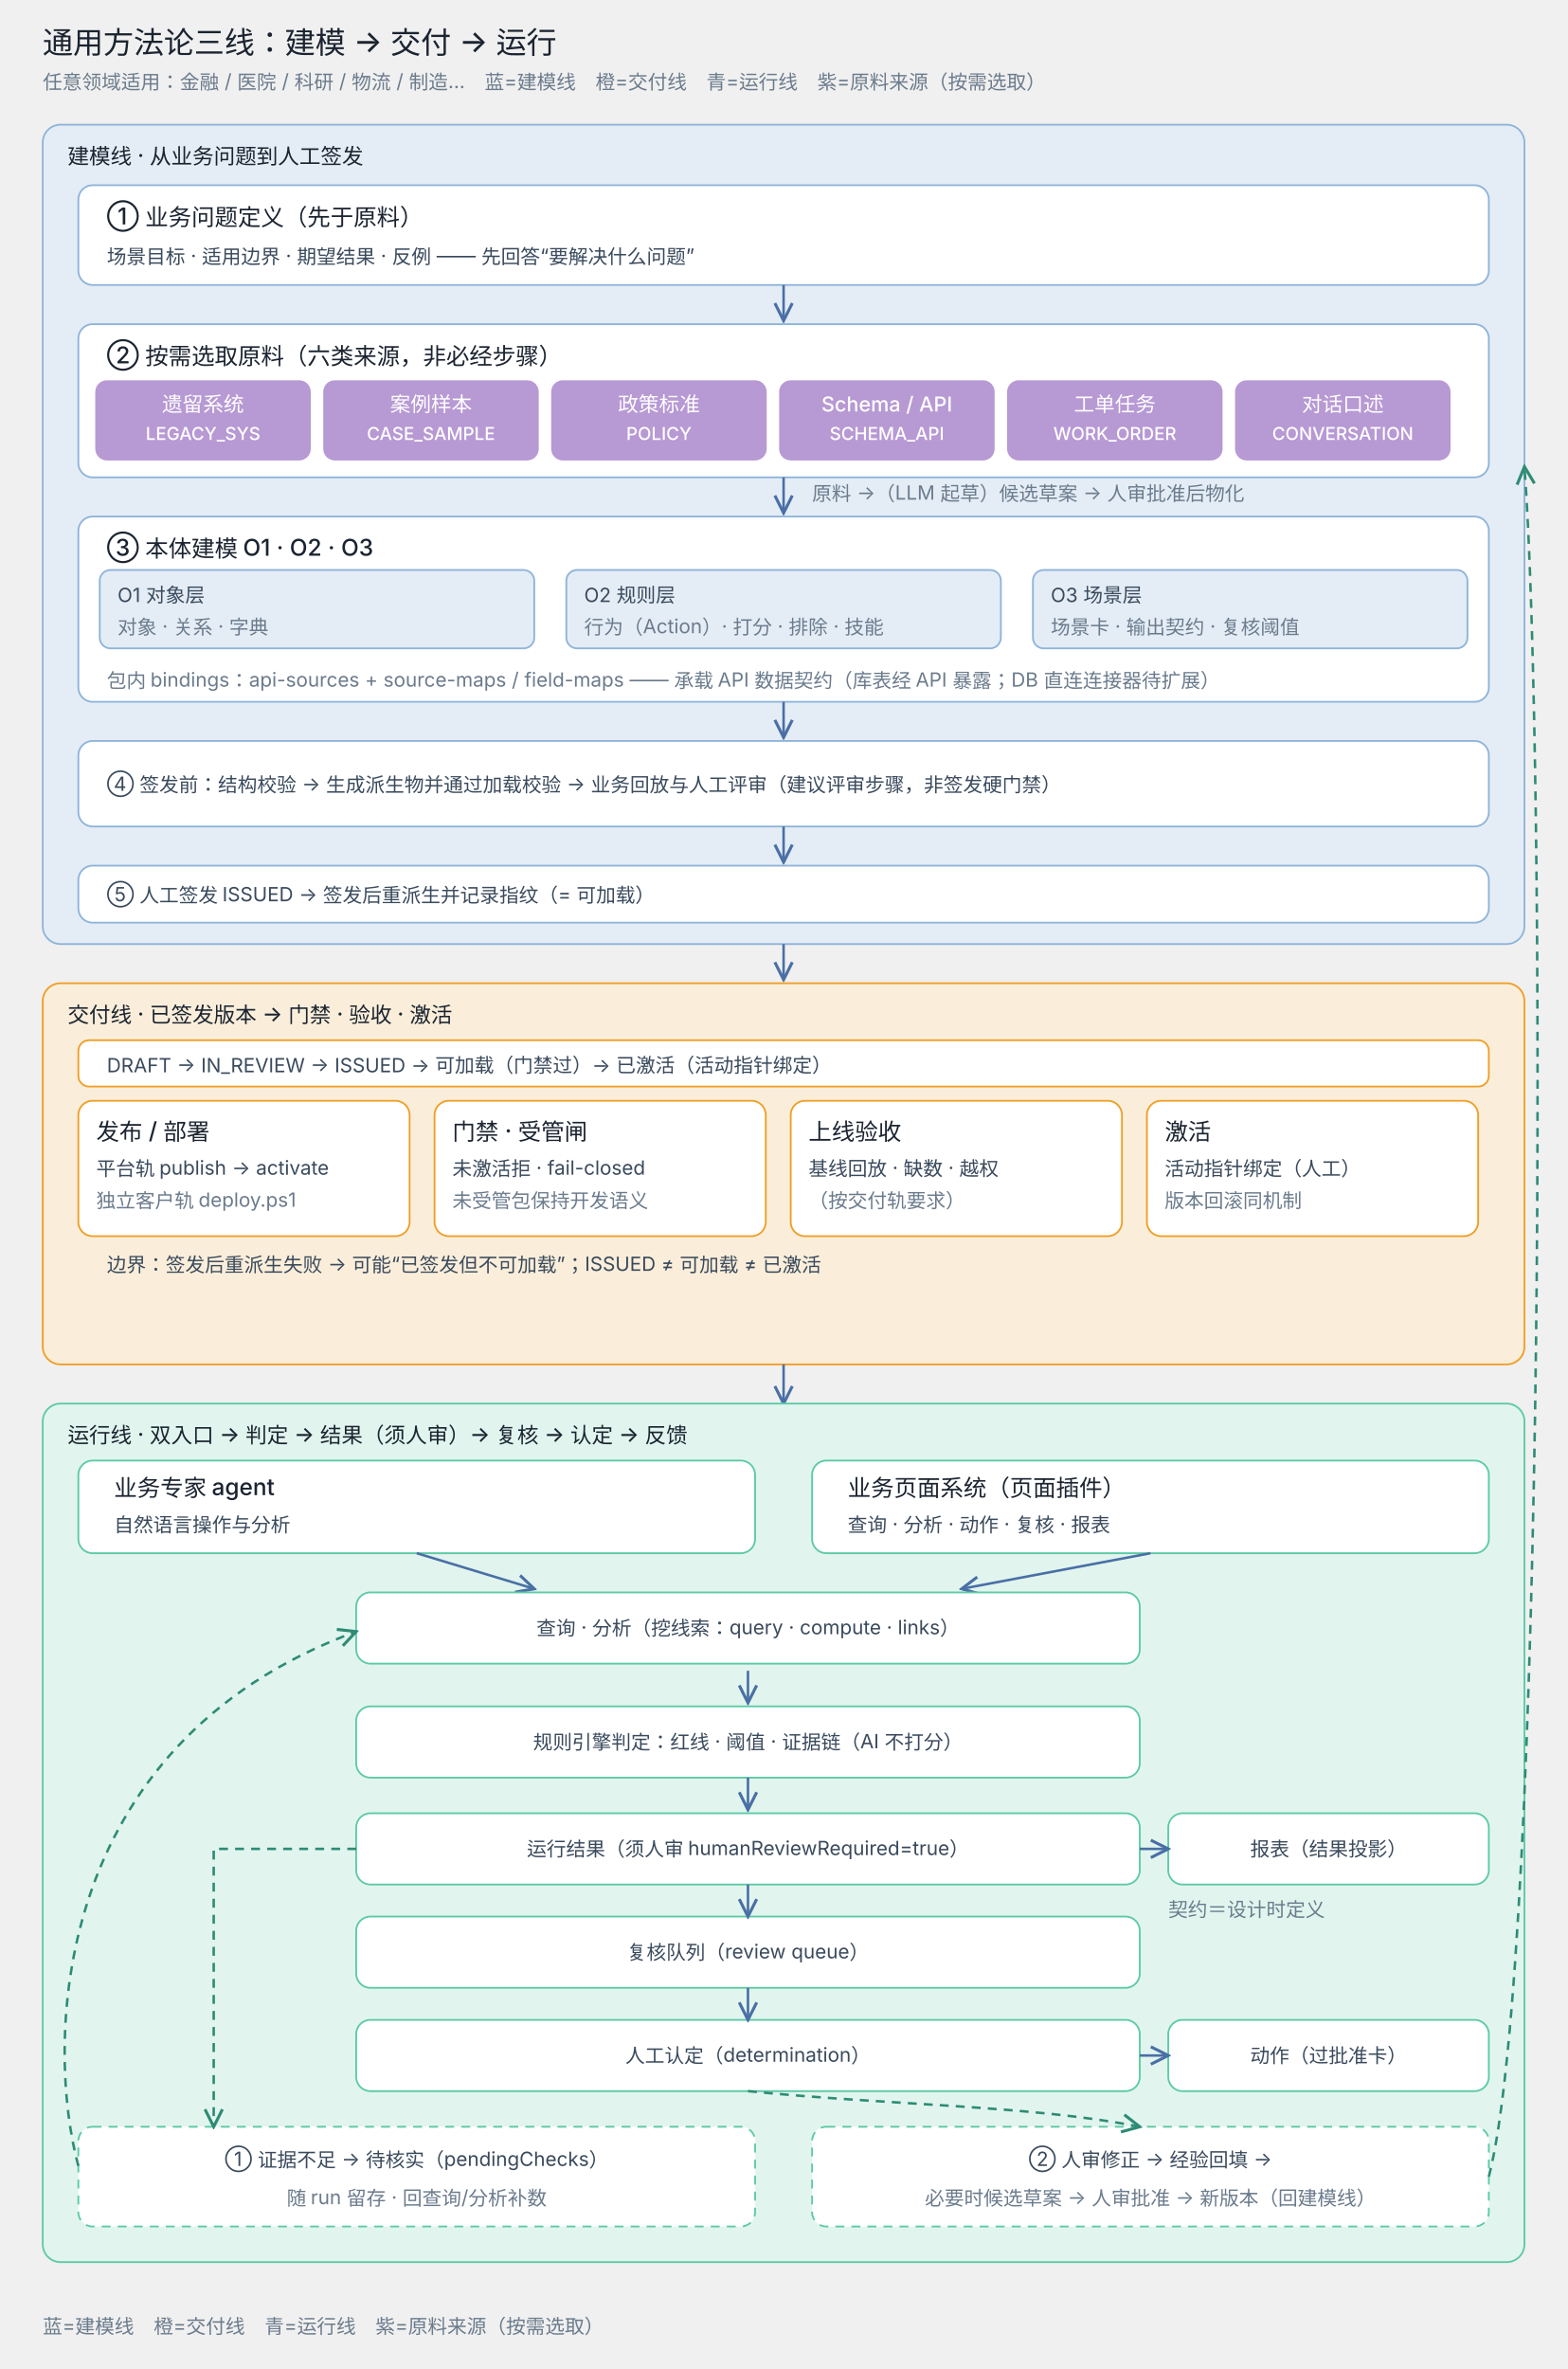
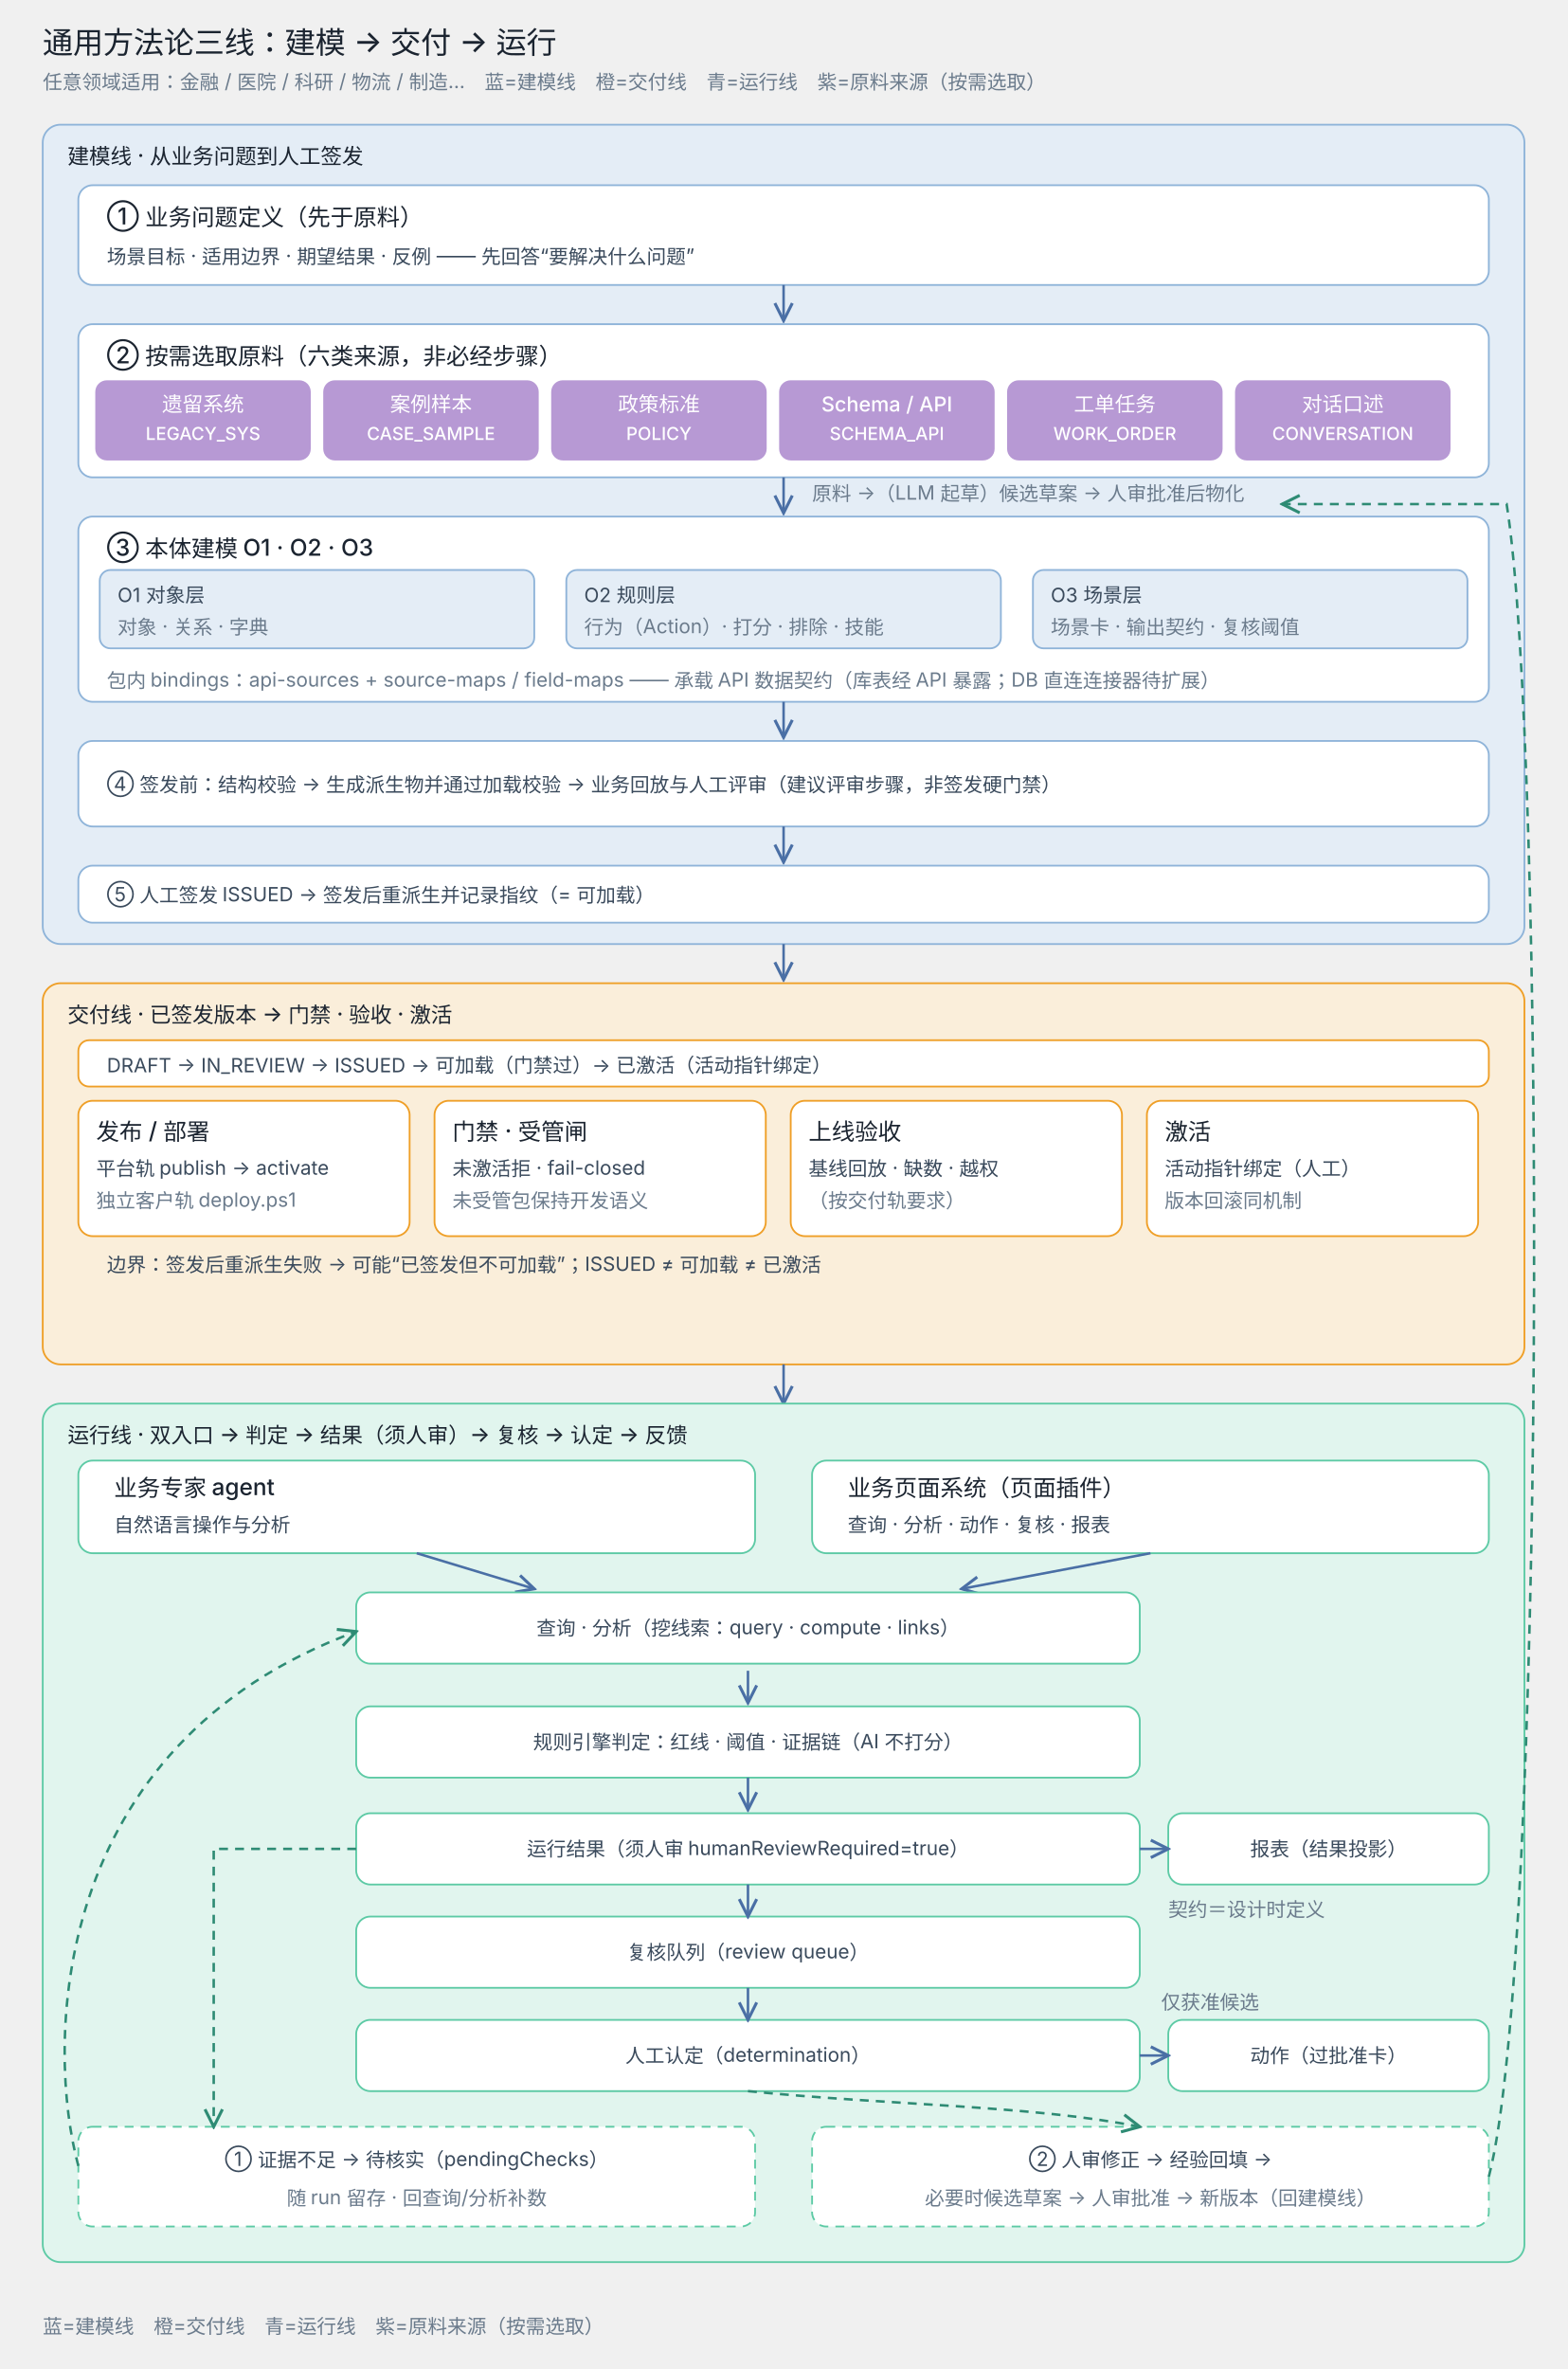
<svg xmlns="http://www.w3.org/2000/svg" viewBox="0 0 880 1330" font-family="-apple-system,'PingFang SC','Microsoft YaHei',sans-serif">
  <defs>
    <marker id="a1" markerWidth="9" markerHeight="9" refX="8" refY="4.5" orient="auto">
      <path d="M1,1 L8,4.5 L1,8" fill="none" stroke="#4A6FA5" stroke-width="1.2" />
    </marker>
    <marker id="a2" markerWidth="9" markerHeight="9" refX="8" refY="4.5" orient="auto">
      <path d="M1,1 L8,4.5 L1,8" fill="none" stroke="#B07D2B" stroke-width="1.2" />
    </marker>
    <marker id="a3" markerWidth="9" markerHeight="9" refX="8" refY="4.5" orient="auto">
      <path d="M1,1 L8,4.5 L1,8" fill="none" stroke="#2E8B74" stroke-width="1.2" />
    </marker>
  </defs>
  <style>
    text { font-family: -apple-system,'PingFang SC','Microsoft YaHei',sans-serif; }
    .hd { font-size: 17px; font-weight: 500; fill: #1B2430; }
    .tt { font-size: 13px; font-weight: 500; fill: #1B2430; }
    .bd { font-size: 11px; font-weight: 400; fill: #3A4A5C; }
    .sm { font-size: 11px; font-weight: 400; fill: #6B7B8C; }
    .kw { font-size: 11.5px; font-weight: 500; fill: #FFFFFF; }
    .chip { font-size: 10px; font-weight: 500; fill: #FFFFFF; }
    .lane { font-size: 12px; font-weight: 500; fill: #1B2430; }
  </style>
  <text x="24" y="30" class="hd" text-anchor="start">通用方法论三线：建模 → 交付 → 运行</text>
  <text x="24" y="50" class="sm" text-anchor="start">任意领域适用：金融 / 医院 / 科研 / 物流 / 制造…　蓝=建模线　橙=交付线　青=运行线　紫=原料来源（按需选取）</text>
  <rect x="24" y="70" width="832" height="460" rx="10" fill="#E4EDF6" stroke="#8FB4D9" stroke-width="1" />
  <text x="38" y="92" class="lane" text-anchor="start">建模线 · 从业务问题到人工签发</text>
  <rect x="44" y="104" width="792" height="56" rx="8" fill="#FFFFFF" stroke="#8FB4D9" stroke-width="1" />
  <text x="60" y="126" class="tt" text-anchor="start">① 业务问题定义（先于原料）</text>
  <text x="60" y="148" class="bd" text-anchor="start">场景目标 · 适用边界 · 期望结果 · 反例 —— 先回答“要解决什么问题”</text>
  <line x1="440" y1="160" x2="440" y2="180" stroke="#4A6FA5" stroke-width="1.4" marker-end="url(#a1)" />
  <rect x="44" y="182" width="792" height="86" rx="8" fill="#FFFFFF" stroke="#8FB4D9" stroke-width="1" />
  <text x="60" y="204" class="tt" text-anchor="start">② 按需选取原料（六类来源，非必经步骤）</text>
  <rect x="54" y="214" width="120" height="44" rx="6" fill="#B799D4" stroke="#B799D4" stroke-width="1" />
  <text x="114.0" y="231" class="kw" text-anchor="middle">遗留系统</text>
  <text x="114.0" y="247" class="chip" text-anchor="middle">LEGACY_SYS</text>
  <rect x="182" y="214" width="120" height="44" rx="6" fill="#B799D4" stroke="#B799D4" stroke-width="1" />
  <text x="242.0" y="231" class="kw" text-anchor="middle">案例样本</text>
  <text x="242.0" y="247" class="chip" text-anchor="middle">CASE_SAMPLE</text>
  <rect x="310" y="214" width="120" height="44" rx="6" fill="#B799D4" stroke="#B799D4" stroke-width="1" />
  <text x="370.0" y="231" class="kw" text-anchor="middle">政策标准</text>
  <text x="370.0" y="247" class="chip" text-anchor="middle">POLICY</text>
  <rect x="438" y="214" width="120" height="44" rx="6" fill="#B799D4" stroke="#B799D4" stroke-width="1" />
  <text x="498.0" y="231" class="kw" text-anchor="middle">Schema / API</text>
  <text x="498.0" y="247" class="chip" text-anchor="middle">SCHEMA_API</text>
  <rect x="566" y="214" width="120" height="44" rx="6" fill="#B799D4" stroke="#B799D4" stroke-width="1" />
  <text x="626.0" y="231" class="kw" text-anchor="middle">工单任务</text>
  <text x="626.0" y="247" class="chip" text-anchor="middle">WORK_ORDER</text>
  <rect x="694" y="214" width="120" height="44" rx="6" fill="#B799D4" stroke="#B799D4" stroke-width="1" />
  <text x="754.0" y="231" class="kw" text-anchor="middle">对话口述</text>
  <text x="754.0" y="247" class="chip" text-anchor="middle">CONVERSATION</text>
  <line x1="440" y1="268" x2="440" y2="288" stroke="#4A6FA5" stroke-width="1.4" marker-end="url(#a1)" />
  <text x="456" y="281" class="sm" text-anchor="start">原料 →（LLM 起草）候选草案 → 人审批准后物化</text>
  <rect x="44" y="290" width="792" height="104" rx="8" fill="#FFFFFF" stroke="#8FB4D9" stroke-width="1" />
  <text x="60" y="312" class="tt" text-anchor="start">③ 本体建模 O1 · O2 · O3</text>
  <rect x="56" y="320" width="244" height="44" rx="6" fill="#E4EDF6" stroke="#8FB4D9" stroke-width="1" />
  <text x="66" y="338" class="bd" text-anchor="start">O1 对象层</text>
  <text x="66" y="356" class="sm" text-anchor="start">对象 · 关系 · 字典</text>
  <rect x="318" y="320" width="244" height="44" rx="6" fill="#E4EDF6" stroke="#8FB4D9" stroke-width="1" />
  <text x="328" y="338" class="bd" text-anchor="start">O2 规则层</text>
  <text x="328" y="356" class="sm" text-anchor="start">行为（Action）· 打分 · 排除 · 技能</text>
  <rect x="580" y="320" width="244" height="44" rx="6" fill="#E4EDF6" stroke="#8FB4D9" stroke-width="1" />
  <text x="590" y="338" class="bd" text-anchor="start">O3 场景层</text>
  <text x="590" y="356" class="sm" text-anchor="start">场景卡 · 输出契约 · 复核阈值</text>
  <text x="60" y="386" class="sm" text-anchor="start">包内 bindings：api-sources + source-maps / field-maps —— 承载 API 数据契约（库表经 API 暴露；DB 直连连接器待扩展）</text>
  <line x1="440" y1="394" x2="440" y2="414" stroke="#4A6FA5" stroke-width="1.4" marker-end="url(#a1)" />
  <rect x="44" y="416" width="792" height="48" rx="8" fill="#FFFFFF" stroke="#8FB4D9" stroke-width="1" />
  <text x="60" y="444" class="bd" text-anchor="start">④ 签发前：结构校验 → 生成派生物并通过加载校验 → 业务回放与人工评审（建议评审步骤，非签发硬门禁）</text>
  <line x1="440" y1="464" x2="440" y2="484" stroke="#4A6FA5" stroke-width="1.4" marker-end="url(#a1)" />
  <rect x="44" y="486" width="792" height="32" rx="8" fill="#FFFFFF" stroke="#8FB4D9" stroke-width="1" />
  <text x="60" y="506" class="bd" text-anchor="start">⑤ 人工签发 ISSUED → 签发后重派生并记录指纹（= 可加载）</text>
  <line x1="440" y1="530" x2="440" y2="550" stroke="#4A6FA5" stroke-width="1.4" marker-end="url(#a1)" />
  <rect x="24" y="552" width="832" height="214" rx="10" fill="#FAEEDA" stroke="#EF9F27" stroke-width="1" />
  <text x="38" y="574" class="lane" text-anchor="start">交付线 · 已签发版本 → 门禁 · 验收 · 激活</text>
  <rect x="44" y="584" width="792" height="26" rx="6" fill="#FFFFFF" stroke="#EF9F27" stroke-width="1" />
  <text x="60" y="602" class="bd" text-anchor="start">DRAFT → IN_REVIEW → ISSUED → 可加载（门禁过）→ 已激活（活动指针绑定）</text>
  <rect x="44" y="618" width="186" height="76" rx="8" fill="#FFFFFF" stroke="#EF9F27" stroke-width="1" />
  <text x="54" y="640" class="tt" text-anchor="start">发布 / 部署</text>
  <text x="54" y="660" class="bd" text-anchor="start">平台轨 publish → activate</text>
  <text x="54" y="678" class="sm" text-anchor="start">独立客户轨 deploy.ps1</text>
  <rect x="244" y="618" width="186" height="76" rx="8" fill="#FFFFFF" stroke="#EF9F27" stroke-width="1" />
  <text x="254" y="640" class="tt" text-anchor="start">门禁 · 受管闸</text>
  <text x="254" y="660" class="bd" text-anchor="start">未激活拒 · fail-closed</text>
  <text x="254" y="678" class="sm" text-anchor="start">未受管包保持开发语义</text>
  <rect x="444" y="618" width="186" height="76" rx="8" fill="#FFFFFF" stroke="#EF9F27" stroke-width="1" />
  <text x="454" y="640" class="tt" text-anchor="start">上线验收</text>
  <text x="454" y="660" class="bd" text-anchor="start">基线回放 · 缺数 · 越权</text>
  <text x="454" y="678" class="sm" text-anchor="start">（按交付轨要求）</text>
  <rect x="644" y="618" width="186" height="76" rx="8" fill="#FFFFFF" stroke="#EF9F27" stroke-width="1" />
  <text x="654" y="640" class="tt" text-anchor="start">激活</text>
  <text x="654" y="660" class="bd" text-anchor="start">活动指针绑定（人工）</text>
  <text x="654" y="678" class="sm" text-anchor="start">版本回滚同机制</text>
  <text x="60" y="714" class="bd" text-anchor="start">边界：签发后重派生失败 → 可能“已签发但不可加载”；ISSUED ≠ 可加载 ≠ 已激活</text>
  <line x1="440" y1="766" x2="440" y2="788" stroke="#4A6FA5" stroke-width="1.4" marker-end="url(#a1)" />
  <rect x="24" y="788" width="832" height="482" rx="10" fill="#E1F5EE" stroke="#5DCAA5" stroke-width="1" />
  <text x="38" y="810" class="lane" text-anchor="start">运行线 · 双入口 → 判定 → 结果（须人审）→ 复核 → 认定 → 反馈</text>
  <rect x="44" y="820" width="380" height="52" rx="8" fill="#FFFFFF" stroke="#5DCAA5" stroke-width="1" />
  <text x="64" y="840" class="tt" text-anchor="start">业务专家 agent</text>
  <text x="64" y="860" class="bd" text-anchor="start">自然语言操作与分析</text>
  <rect x="456" y="820" width="380" height="52" rx="8" fill="#FFFFFF" stroke="#5DCAA5" stroke-width="1" />
  <text x="476" y="840" class="tt" text-anchor="start">业务页面系统（页面插件）</text>
  <text x="476" y="860" class="bd" text-anchor="start">查询 · 分析 · 动作 · 复核 · 报表</text>
  <line x1="234" y1="872" x2="300" y2="892" stroke="#4A6FA5" stroke-width="1.4" marker-end="url(#a1)" />
  <line x1="646" y1="872" x2="540" y2="892" stroke="#4A6FA5" stroke-width="1.4" marker-end="url(#a1)" />
  <rect x="200" y="894" width="440" height="40" rx="8" fill="#FFFFFF" stroke="#5DCAA5" stroke-width="1" />
  <text x="420" y="918" class="bd" text-anchor="middle">查询 · 分析（挖线索：query · compute · links）</text>
  <rect x="200" y="958" width="440" height="40" rx="8" fill="#FFFFFF" stroke="#5DCAA5" stroke-width="1" />
  <text x="420" y="982" class="bd" text-anchor="middle">规则引擎判定：红线 · 阈值 · 证据链（AI 不打分）</text>
  <rect x="200" y="1018" width="440" height="40" rx="8" fill="#FFFFFF" stroke="#5DCAA5" stroke-width="1" />
  <text x="420" y="1042" class="bd" text-anchor="middle">运行结果（须人审 humanReviewRequired=true）</text>
  <rect x="200" y="1076" width="440" height="40" rx="8" fill="#FFFFFF" stroke="#5DCAA5" stroke-width="1" />
  <text x="420" y="1100" class="bd" text-anchor="middle">复核队列（review queue）</text>
  <rect x="200" y="1134" width="440" height="40" rx="8" fill="#FFFFFF" stroke="#5DCAA5" stroke-width="1" />
  <text x="420" y="1158" class="bd" text-anchor="middle">人工认定（determination）</text>
  <line x1="420" y1="938" x2="420" y2="956" stroke="#4A6FA5" stroke-width="1.4" marker-end="url(#a1)" />
  <line x1="420" y1="998" x2="420" y2="1016" stroke="#4A6FA5" stroke-width="1.4" marker-end="url(#a1)" />
  <line x1="420" y1="1058" x2="420" y2="1076" stroke="#4A6FA5" stroke-width="1.4" marker-end="url(#a1)" />
  <line x1="420" y1="1116" x2="420" y2="1134" stroke="#4A6FA5" stroke-width="1.4" marker-end="url(#a1)" />
  <rect x="656" y="1018" width="180" height="40" rx="8" fill="#FFFFFF" stroke="#5DCAA5" stroke-width="1" />
  <text x="746" y="1042" class="bd" text-anchor="middle">报表（结果投影）</text>
  <text x="656" y="1076" class="sm" text-anchor="start">契约＝设计时定义</text>
  <line x1="640" y1="1038" x2="656" y2="1038" stroke="#4A6FA5" stroke-width="1.4" marker-end="url(#a1)" />
  <rect x="656" y="1134" width="180" height="40" rx="8" fill="#FFFFFF" stroke="#5DCAA5" stroke-width="1" />
  <text x="746" y="1158" class="bd" text-anchor="middle">动作（过批准卡）</text>
  <line x1="640" y1="1154" x2="656" y2="1154" stroke="#4A6FA5" stroke-width="1.4" marker-end="url(#a1)" />
+   <text x="652" y="1128" class="sm" text-anchor="start">仅获准候选</text>
  <rect x="44" y="1194" width="380" height="56" rx="8" fill="#FFFFFF" stroke="#5DCAA5" stroke-width="1" stroke-dasharray="5 4" />
  <text x="234" y="1216" class="bd" text-anchor="middle">① 证据不足 → 待核实（pendingChecks）</text>
  <text x="234" y="1238" class="sm" text-anchor="middle">随 run 留存 · 回查询/分析补数</text>
  <rect x="456" y="1194" width="380" height="56" rx="8" fill="#FFFFFF" stroke="#5DCAA5" stroke-width="1" stroke-dasharray="5 4" />
  <text x="646" y="1216" class="bd" text-anchor="middle">② 人审修正 → 经验回填 →</text>
  <text x="646" y="1238" class="sm" text-anchor="middle">必要时候选草案 → 人审批准 → 新版本（回建模线）</text>
  <path d="M200,1038 L120,1038 L120,1194" fill="none" stroke="#2E8B74" stroke-width="1.4" stroke-dasharray="5 4" marker-end="url(#a3)" />
  <path d="M44,1216 C 26,1150 26,980 200,916" fill="none" stroke="#2E8B74" stroke-width="1.4" stroke-dasharray="5 4" marker-end="url(#a3)" />
  <path d="M420,1174 C 500,1182 580,1182 640,1194" fill="none" stroke="#2E8B74" stroke-width="1.4" stroke-dasharray="5 4" marker-end="url(#a3)" />
-   <path d="M836,1222 C 868,1100 868,420 856,262" fill="none" stroke="#2E8B74" stroke-width="1.4" stroke-dasharray="5 4" marker-end="url(#a3)" />
+   <path d="M836,1222 C 868,1100 868,420 846,283 L 720,283" fill="none" stroke="#2E8B74" stroke-width="1.4" stroke-dasharray="5 4" marker-end="url(#a3)" />
  <text x="24" y="1310" class="sm" text-anchor="start">蓝=建模线　橙=交付线　青=运行线　紫=原料来源（按需选取）</text>
</svg>
